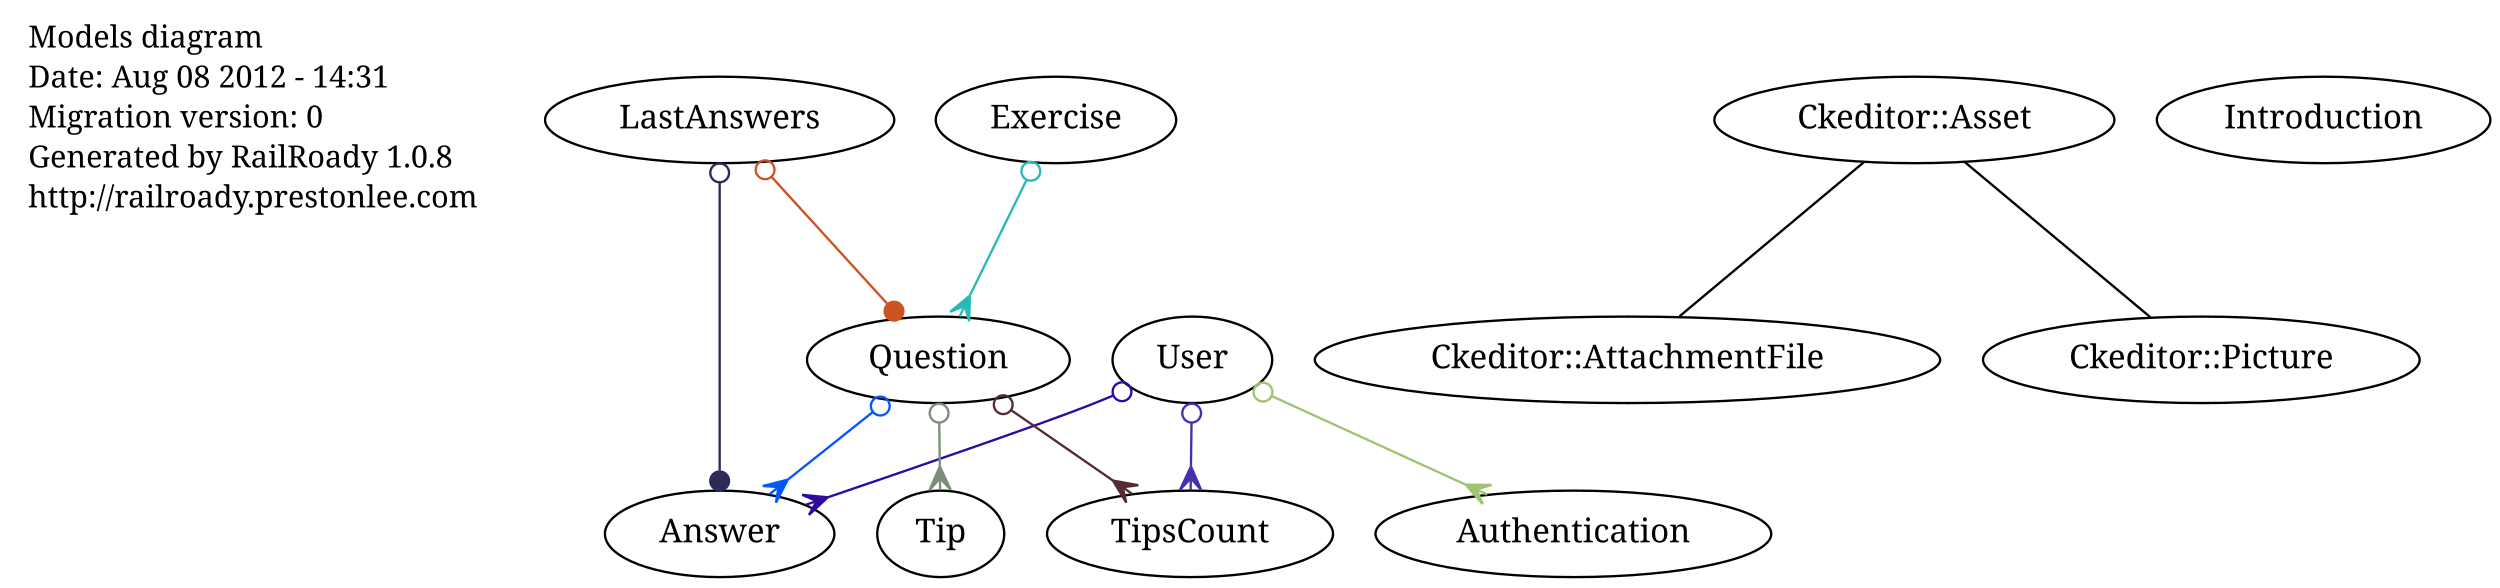
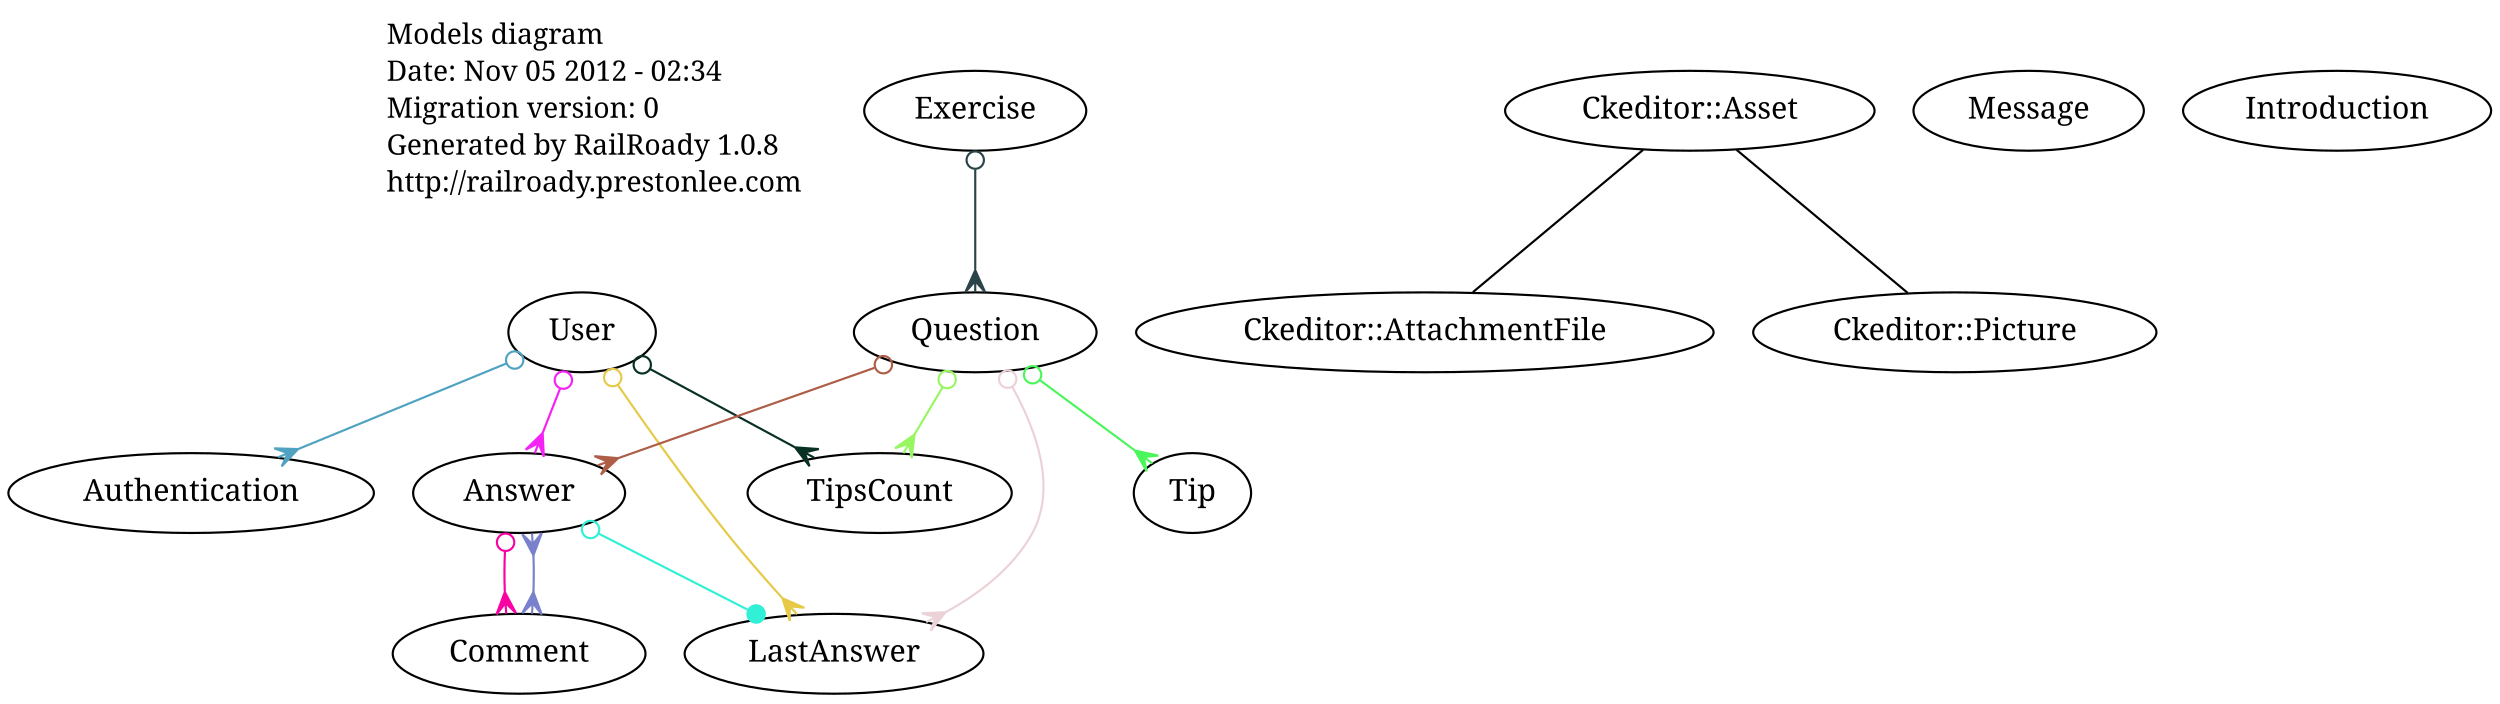
- <svg xmlns="http://www.w3.org/2000/svg" width="1063pt" height="250pt" viewBox="0.00 0.00 1063.00 250.00">
-   <g id="graph1" class="graph" transform="scale(1 1) rotate(0) translate(4 246)">
-     <polygon fill="white" stroke="white" points="-4,5 -4,-246 1060,-246 1060,5 -4,5" />
+ <svg xmlns="http://www.w3.org/2000/svg" width="1151pt" height="324pt" viewBox="0.00 0.00 1151.00 324.00">
+   <g id="graph1" class="graph" transform="scale(1 1) rotate(0) translate(4 320)">
+     <polygon fill="white" stroke="white" points="-4,5 -4,-320 1148,-320 1148,5 -4,5" />
    <g id="node1" class="node">
-       <text text-anchor="start" x="8" y="-225.8" font-family="Times Roman,serif" font-size="13.00">Models diagram</text>
-       <text text-anchor="start" x="8" y="-208.8" font-family="Times Roman,serif" font-size="13.00">Date: Aug 08 2012 - 14:31</text>
-       <text text-anchor="start" x="8" y="-191.8" font-family="Times Roman,serif" font-size="13.00">Migration version: 0</text>
-       <text text-anchor="start" x="8" y="-174.8" font-family="Times Roman,serif" font-size="13.00">Generated by RailRoady 1.0.8</text>
-       <text text-anchor="start" x="8" y="-157.8" font-family="Times Roman,serif" font-size="13.00">http://railroady.prestonlee.com</text>
+       <text text-anchor="start" x="174" y="-299.8" font-family="Times Roman,serif" font-size="13.00">Models diagram</text>
+       <text text-anchor="start" x="174" y="-282.8" font-family="Times Roman,serif" font-size="13.00">Date: Nov 05 2012 - 02:34</text>
+       <text text-anchor="start" x="174" y="-265.8" font-family="Times Roman,serif" font-size="13.00">Migration version: 0</text>
+       <text text-anchor="start" x="174" y="-248.8" font-family="Times Roman,serif" font-size="13.00">Generated by RailRoady 1.0.8</text>
+       <text text-anchor="start" x="174" y="-231.8" font-family="Times Roman,serif" font-size="13.00">http://railroady.prestonlee.com</text>
    </g>
    <g id="node2" class="node">
-       <ellipse fill="none" stroke="black" cx="503" cy="-93" rx="33.941" ry="18.385" />
-       <text text-anchor="middle" x="503" y="-89.4" font-family="Times Roman,serif" font-size="14.00">User</text>
+       <ellipse fill="none" stroke="black" cx="264" cy="-167" rx="33.941" ry="18.385" />
+       <text text-anchor="middle" x="264" y="-163.4" font-family="Times Roman,serif" font-size="14.00">User</text>
+     </g>
+     <g id="node3" class="node">
+       <ellipse fill="none" stroke="black" cx="380" cy="-19" rx="68.798" ry="18.385" />
+       <text text-anchor="middle" x="380" y="-15.4" font-family="Times Roman,serif" font-size="14.00">LastAnswer</text>
+     </g>
+     <g id="edge8" class="edge">
+       <path fill="none" stroke="#e6c946" d="M280.394,-142.821C293.569,-123.748 312.813,-96.673 331,-74 338.86,-64.201 347.902,-53.825 356.062,-44.756" />
+       <ellipse fill="none" stroke="#e6c946" cx="278.094" cy="-146.167" rx="4" ry="4" />
+       <polygon fill="#e6c946" stroke="#e6c946" points="356.229,-44.572 366.285,-40.198 359.592,-40.872 362.954,-37.171 362.954,-37.171 362.954,-37.171 359.592,-40.872 359.624,-34.145 356.229,-44.572 356.229,-44.572" />
+     </g>
+     <g id="node9" class="node">
+       <ellipse fill="none" stroke="black" cx="235" cy="-93" rx="48.79" ry="18.385" />
+       <text text-anchor="middle" x="235" y="-89.4" font-family="Times Roman,serif" font-size="14.00">Answer</text>
+     </g>
+     <g id="edge4" class="edge">
+       <path fill="none" stroke="#f522f5" d="M253.864,-141.136C251.277,-134.534 248.485,-127.41 245.863,-120.72" />
+       <ellipse fill="none" stroke="#f522f5" cx="255.372" cy="-144.984" rx="4" ry="4" />
+       <polygon fill="#f522f5" stroke="#f522f5" points="245.835,-120.649 246.376,-109.696 244.011,-115.993 242.187,-111.338 242.187,-111.338 242.187,-111.338 244.011,-115.993 237.997,-112.98 245.835,-120.649 245.835,-120.649" />
+     </g>
+     <g id="node10" class="node">
+       <ellipse fill="none" stroke="black" cx="84" cy="-93" rx="84.146" ry="18.385" />
+       <text text-anchor="middle" x="84" y="-89.4" font-family="Times Roman,serif" font-size="14.00">Authentication</text>
+     </g>
+     <g id="edge2" class="edge">
+       <path fill="none" stroke="#4fa2c0" d="M228.926,-152.581C201.756,-141.411 163.771,-125.795 133.506,-113.352" />
+       <ellipse fill="none" stroke="#4fa2c0" cx="232.962" cy="-154.24" rx="4" ry="4" />
+       <polygon fill="#4fa2c0" stroke="#4fa2c0" points="133.223,-113.236 125.685,-105.272 128.598,-111.335 123.974,-109.434 123.974,-109.434 123.974,-109.434 128.598,-111.335 122.263,-113.596 133.223,-113.236 133.223,-113.236" />
+     </g>
+     <g id="node13" class="node">
+       <ellipse fill="none" stroke="black" cx="401" cy="-93" rx="60.811" ry="18.385" />
+       <text text-anchor="middle" x="401" y="-89.4" font-family="Times Roman,serif" font-size="14.00">TipsCount</text>
+     </g>
+     <g id="edge6" class="edge">
+       <path fill="none" stroke="#083123" d="M295.244,-150.124C314.996,-139.454 340.688,-125.577 361.803,-114.172" />
+       <ellipse fill="none" stroke="#083123" cx="291.697" cy="-152.04" rx="4" ry="4" />
+       <polygon fill="#083123" stroke="#083123" points="362.044,-114.042 372.981,-113.249 366.443,-111.666 370.842,-109.29 370.842,-109.29 370.842,-109.29 366.443,-111.666 368.703,-105.33 362.044,-114.042 362.044,-114.042" />
+     </g>
+     <g id="node4" class="node">
+       <ellipse fill="none" stroke="black" cx="235" cy="-19" rx="58.188" ry="18.385" />
+       <text text-anchor="middle" x="235" y="-15.4" font-family="Times Roman,serif" font-size="14.00">Comment</text>
+     </g>
+     <g id="edge10" class="edge">
+       <path fill="none" stroke="#7981cd" d="M241.589,-47.489C241.8,-52.969 241.804,-58.712 241.6,-64.202" />
+       <polygon fill="#7981cd" stroke="#7981cd" points="241.582,-47.389 245.418,-37.116 241.255,-42.4 240.927,-37.411 240.927,-37.411 240.927,-37.411 241.255,-42.4 236.437,-37.706 241.582,-47.389 241.582,-47.389" />
+       <polygon fill="#7981cd" stroke="#7981cd" points="241.591,-64.347 236.462,-74.039 241.272,-69.337 240.952,-74.327 240.952,-74.327 240.952,-74.327 241.272,-69.337 245.443,-74.614 241.591,-64.347 241.591,-64.347" />
+     </g>
+     <g id="node5" class="node">
+       <ellipse fill="none" stroke="black" cx="445" cy="-269" rx="51.118" ry="18.385" />
+       <text text-anchor="middle" x="445" y="-265.4" font-family="Times Roman,serif" font-size="14.00">Exercise</text>
+     </g>
+     <g id="node12" class="node">
+       <ellipse fill="none" stroke="black" cx="445" cy="-167" rx="55.861" ry="18.385" />
+       <text text-anchor="middle" x="445" y="-163.4" font-family="Times Roman,serif" font-size="14.00">Question</text>
+     </g>
+     <g id="edge12" class="edge">
+       <path fill="none" stroke="#2b4449" d="M445,-242.015C445,-227.835 445,-210.445 445,-195.98" />
+       <ellipse fill="none" stroke="#2b4449" cx="445" cy="-246.292" rx="4" ry="4" />
+       <polygon fill="#2b4449" stroke="#2b4449" points="445,-195.59 449.5,-185.59 445,-190.59 445,-185.59 445,-185.59 445,-185.59 445,-190.59 440.5,-185.59 445,-195.59 445,-195.59" />
+     </g>
+     <g id="node6" class="node">
+       <ellipse fill="none" stroke="black" cx="774" cy="-269" rx="85.06" ry="18.385" />
+       <text text-anchor="middle" x="774" y="-265.4" font-family="Times Roman,serif" font-size="14.00">Ckeditor::Asset</text>
+     </g>
+     <g id="node7" class="node">
+       <ellipse fill="none" stroke="black" cx="652" cy="-167" rx="132.936" ry="18.385" />
+       <text text-anchor="middle" x="652" y="-163.4" font-family="Times Roman,serif" font-size="14.00">Ckeditor::AttachmentFile</text>
+     </g>
+     <g id="edge14" class="edge">
+       <path fill="none" stroke="black" d="M752.47,-250.999C730.443,-232.583 696.384,-204.108 674.139,-185.509" />
    </g>
    <g id="node8" class="node">
-       <ellipse fill="none" stroke="black" cx="302" cy="-19" rx="48.79" ry="18.385" />
-       <text text-anchor="middle" x="302" y="-15.4" font-family="Times Roman,serif" font-size="14.00">Answer</text>
+       <ellipse fill="none" stroke="black" cx="896" cy="-167" rx="92.839" ry="18.385" />
+       <text text-anchor="middle" x="896" y="-163.4" font-family="Times Roman,serif" font-size="14.00">Ckeditor::Picture</text>
    </g>
-     <g id="edge4" class="edge">
-       <path fill="none" stroke="#2e0aa1" d="M469.161,-77.742C466.077,-76.444 462.99,-75.179 460,-74 439.325,-65.849 386.908,-47.789 348.087,-34.58" />
-       <ellipse fill="none" stroke="#2e0aa1" cx="473.087" cy="-79.426" rx="4" ry="4" />
-       <polygon fill="#2e0aa1" stroke="#2e0aa1" points="348.006,-34.553 339.986,-27.075 343.272,-32.944 338.538,-31.335 338.538,-31.335 338.538,-31.335 343.272,-32.944 337.09,-35.596 348.006,-34.553 348.006,-34.553" />
+     <g id="edge16" class="edge">
+       <path fill="none" stroke="black" d="M795.53,-250.999C817.694,-232.469 852.04,-203.754 874.275,-185.164" />
    </g>
-     <g id="node9" class="node">
-       <ellipse fill="none" stroke="black" cx="665" cy="-19" rx="84.146" ry="18.385" />
-       <text text-anchor="middle" x="665" y="-15.4" font-family="Times Roman,serif" font-size="14.00">Authentication</text>
+     <g id="edge18" class="edge">
+       <path fill="none" stroke="#31f0d6" d="M271.692,-74.275C292.633,-63.587 318.896,-50.184 340.316,-39.253" />
+       <ellipse fill="none" stroke="#31f0d6" cx="267.906" cy="-76.207" rx="4" ry="4" />
+       <ellipse fill="#31f0d6" stroke="#31f0d6" cx="344.111" cy="-37.316" rx="4" ry="4" />
    </g>
-     <g id="edge2" class="edge">
-       <path fill="none" stroke="#9ec473" d="M536.983,-77.477C560.801,-66.597 592.914,-51.928 619.019,-40.004" />
-       <ellipse fill="none" stroke="#9ec473" cx="533.027" cy="-79.284" rx="4" ry="4" />
-       <polygon fill="#9ec473" stroke="#9ec473" points="619.242,-39.902 630.208,-39.84 623.79,-37.825 628.338,-35.747 628.338,-35.747 628.338,-35.747 623.79,-37.825 626.468,-31.654 619.242,-39.902 619.242,-39.902" />
-     </g>
-     <g id="node12" class="node">
-       <ellipse fill="none" stroke="black" cx="502" cy="-19" rx="60.811" ry="18.385" />
-       <text text-anchor="middle" x="502" y="-15.4" font-family="Times Roman,serif" font-size="14.00">TipsCount</text>
-     </g>
-     <g id="edge6" class="edge">
-       <path fill="none" stroke="#472fab" d="M502.639,-66.309C502.559,-60.377 502.474,-54.061 502.392,-48.04" />
-       <ellipse fill="none" stroke="#472fab" cx="502.694" cy="-70.327" rx="4" ry="4" />
-       <polygon fill="#472fab" stroke="#472fab" points="502.387,-47.666 506.752,-37.606 502.32,-42.667 502.252,-37.667 502.252,-37.667 502.252,-37.667 502.32,-42.667 497.753,-37.728 502.387,-47.666 502.387,-47.666" />
-     </g>
-     <g id="node3" class="node">
-       <ellipse fill="none" stroke="black" cx="302" cy="-195" rx="74.246" ry="18.385" />
-       <text text-anchor="middle" x="302" y="-191.4" font-family="Times Roman,serif" font-size="14.00">LastAnswers</text>
-     </g>
-     <g id="edge10" class="edge">
-       <path fill="none" stroke="#2c2a58" d="M302,-168.381C302,-135.268 302,-79.054 302,-45.839" />
-       <ellipse fill="none" stroke="#2c2a58" cx="302" cy="-172.498" rx="4" ry="4" />
-       <ellipse fill="#2c2a58" stroke="#2c2a58" cx="302" cy="-41.519" rx="4" ry="4" />
+     <g id="edge20" class="edge">
+       <path fill="none" stroke="#f902a2" d="M228.485,-66.245C228.204,-60.265 228.175,-53.897 228.398,-47.837" />
+       <ellipse fill="none" stroke="#f902a2" cx="228.77" cy="-70.336" rx="4" ry="4" />
+       <polygon fill="#f902a2" stroke="#f902a2" points="228.427,-47.39 233.563,-37.702 228.75,-42.401 229.073,-37.411 229.073,-37.411 229.073,-37.411 228.75,-42.401 224.582,-37.12 228.427,-47.39 228.427,-47.39" />
    </g>
    <g id="node11" class="node">
-       <ellipse fill="none" stroke="black" cx="395" cy="-93" rx="55.861" ry="18.385" />
-       <text text-anchor="middle" x="395" y="-89.4" font-family="Times Roman,serif" font-size="14.00">Question</text>
-     </g>
-     <g id="edge8" class="edge">
-       <path fill="none" stroke="#cb541f" d="M324.083,-170.779C338.933,-154.492 358.421,-133.118 373.21,-116.899" />
-       <ellipse fill="none" stroke="#cb541f" cx="321.322" cy="-173.809" rx="4" ry="4" />
-       <ellipse fill="#cb541f" stroke="#cb541f" cx="376.134" cy="-113.692" rx="4" ry="4" />
-     </g>
-     <g id="node4" class="node">
-       <ellipse fill="none" stroke="black" cx="445" cy="-195" rx="51.118" ry="18.385" />
-       <text text-anchor="middle" x="445" y="-191.4" font-family="Times Roman,serif" font-size="14.00">Exercise</text>
-     </g>
-     <g id="edge12" class="edge">
-       <path fill="none" stroke="#28bab6" d="M432.46,-169.419C425.204,-154.616 416.066,-135.975 408.632,-120.81" />
-       <ellipse fill="none" stroke="#28bab6" cx="434.3" cy="-173.173" rx="4" ry="4" />
-       <polygon fill="#28bab6" stroke="#28bab6" points="408.432,-120.401 408.071,-109.441 406.231,-115.911 404.03,-111.422 404.03,-111.422 404.03,-111.422 406.231,-115.911 399.99,-113.402 408.432,-120.401 408.432,-120.401" />
-     </g>
-     <g id="node5" class="node">
-       <ellipse fill="none" stroke="black" cx="810" cy="-195" rx="85.06" ry="18.385" />
-       <text text-anchor="middle" x="810" y="-191.4" font-family="Times Roman,serif" font-size="14.00">Ckeditor::Asset</text>
-     </g>
-     <g id="node6" class="node">
-       <ellipse fill="none" stroke="black" cx="688" cy="-93" rx="132.936" ry="18.385" />
-       <text text-anchor="middle" x="688" y="-89.4" font-family="Times Roman,serif" font-size="14.00">Ckeditor::AttachmentFile</text>
-     </g>
-     <g id="edge14" class="edge">
-       <path fill="none" stroke="black" d="M788.47,-176.999C766.443,-158.583 732.384,-130.108 710.139,-111.509" />
-     </g>
-     <g id="node7" class="node">
-       <ellipse fill="none" stroke="black" cx="932" cy="-93" rx="92.839" ry="18.385" />
-       <text text-anchor="middle" x="932" y="-89.4" font-family="Times Roman,serif" font-size="14.00">Ckeditor::Picture</text>
-     </g>
-     <g id="edge16" class="edge">
-       <path fill="none" stroke="black" d="M831.53,-176.999C853.694,-158.469 888.04,-129.754 910.275,-111.164" />
-     </g>
-     <g id="node10" class="node">
-       <ellipse fill="none" stroke="black" cx="396" cy="-19" rx="27" ry="18.385" />
-       <text text-anchor="middle" x="396" y="-15.4" font-family="Times Roman,serif" font-size="14.00">Tip</text>
-     </g>
-     <g id="edge18" class="edge">
-       <path fill="none" stroke="#0457fe" d="M367.16,-70.848C355.798,-61.807 342.655,-51.349 331.161,-42.203" />
-       <ellipse fill="none" stroke="#0457fe" cx="370.3" cy="-73.346" rx="4" ry="4" />
-       <polygon fill="#0457fe" stroke="#0457fe" points="330.957,-42.041 325.934,-32.294 327.045,-38.928 323.132,-35.815 323.132,-35.815 323.132,-35.815 327.045,-38.928 320.33,-39.336 330.957,-42.041 330.957,-42.041" />
-     </g>
-     <g id="edge20" class="edge">
-       <path fill="none" stroke="#7b8f78" d="M395.361,-66.309C395.441,-60.377 395.526,-54.061 395.608,-48.04" />
-       <ellipse fill="none" stroke="#7b8f78" cx="395.306" cy="-70.327" rx="4" ry="4" />
-       <polygon fill="#7b8f78" stroke="#7b8f78" points="395.613,-47.666 400.247,-37.728 395.68,-42.667 395.748,-37.667 395.748,-37.667 395.748,-37.667 395.68,-42.667 391.248,-37.606 395.613,-47.666 395.613,-47.666" />
+       <ellipse fill="none" stroke="black" cx="545" cy="-93" rx="27" ry="18.385" />
+       <text text-anchor="middle" x="545" y="-89.4" font-family="Times Roman,serif" font-size="14.00">Tip</text>
    </g>
    <g id="edge22" class="edge">
-       <path fill="none" stroke="#532d34" d="M426.056,-71.522C439.597,-62.157 455.482,-51.171 469.214,-41.674" />
-       <ellipse fill="none" stroke="#532d34" cx="422.57" cy="-73.933" rx="4" ry="4" />
-       <polygon fill="#532d34" stroke="#532d34" points="469.221,-41.67 480.005,-39.683 473.333,-38.825 477.446,-35.981 477.446,-35.981 477.446,-35.981 473.333,-38.825 474.886,-32.28 469.221,-41.67 469.221,-41.67" />
+       <path fill="none" stroke="#ebd2d6" d="M462.067,-141.821C472.958,-122.354 482.978,-95.235 471,-74 462.206,-58.409 447.017,-46.738 431.54,-38.254" />
+       <ellipse fill="none" stroke="#ebd2d6" cx="459.93" cy="-145.435" rx="4" ry="4" />
+       <polygon fill="#ebd2d6" stroke="#ebd2d6" points="431.352,-38.158 424.482,-29.611 426.896,-35.89 422.441,-33.622 422.441,-33.622 422.441,-33.622 426.896,-35.89 420.399,-37.632 431.352,-38.158 431.352,-38.158" />
    </g>
-     <g id="node13" class="node">
-       <ellipse fill="none" stroke="black" cx="984" cy="-195" rx="70.918" ry="18.385" />
-       <text text-anchor="middle" x="984" y="-191.4" font-family="Times Roman,serif" font-size="14.00">Introduction</text>
+     <g id="edge24" class="edge">
+       <path fill="none" stroke="#ae5d47" d="M398.535,-150.627C363.443,-138.261 315.531,-121.378 280.641,-109.083" />
+       <ellipse fill="none" stroke="#ae5d47" cx="402.71" cy="-152.098" rx="4" ry="4" />
+       <polygon fill="#ae5d47" stroke="#ae5d47" points="280.599,-109.068 272.663,-101.501 275.883,-107.407 271.167,-105.745 271.167,-105.745 271.167,-105.745 275.883,-107.407 269.672,-109.989 280.599,-109.068 280.599,-109.068" />
+     </g>
+     <g id="edge26" class="edge">
+       <path fill="none" stroke="#4bf65a" d="M474.682,-145.035C488.5,-134.81 504.811,-122.74 518.244,-112.8" />
+       <ellipse fill="none" stroke="#4bf65a" cx="471.409" cy="-147.458" rx="4" ry="4" />
+       <polygon fill="#4bf65a" stroke="#4bf65a" points="518.562,-112.564 529.277,-110.233 522.581,-109.59 526.6,-106.616 526.6,-106.616 526.6,-106.616 522.581,-109.59 523.923,-102.999 518.562,-112.564 518.562,-112.564" />
+     </g>
+     <g id="edge28" class="edge">
+       <path fill="none" stroke="#98f660" d="M429.967,-141.718C425.798,-134.706 421.257,-127.068 417.033,-119.964" />
+       <ellipse fill="none" stroke="#98f660" cx="432.079" cy="-145.27" rx="4" ry="4" />
+       <polygon fill="#98f660" stroke="#98f660" points="417.015,-119.934 415.772,-109.038 414.459,-115.636 411.904,-111.338 411.904,-111.338 411.904,-111.338 414.459,-115.636 408.036,-113.638 417.015,-119.934 417.015,-119.934" />
+     </g>
+     <g id="node14" class="node">
+       <ellipse fill="none" stroke="black" cx="930" cy="-269" rx="53.033" ry="18.385" />
+       <text text-anchor="middle" x="930" y="-265.4" font-family="Times Roman,serif" font-size="14.00">Message</text>
+     </g>
+     <g id="node15" class="node">
+       <ellipse fill="none" stroke="black" cx="1072" cy="-269" rx="70.918" ry="18.385" />
+       <text text-anchor="middle" x="1072" y="-265.4" font-family="Times Roman,serif" font-size="14.00">Introduction</text>
    </g>
  </g>
</svg>
